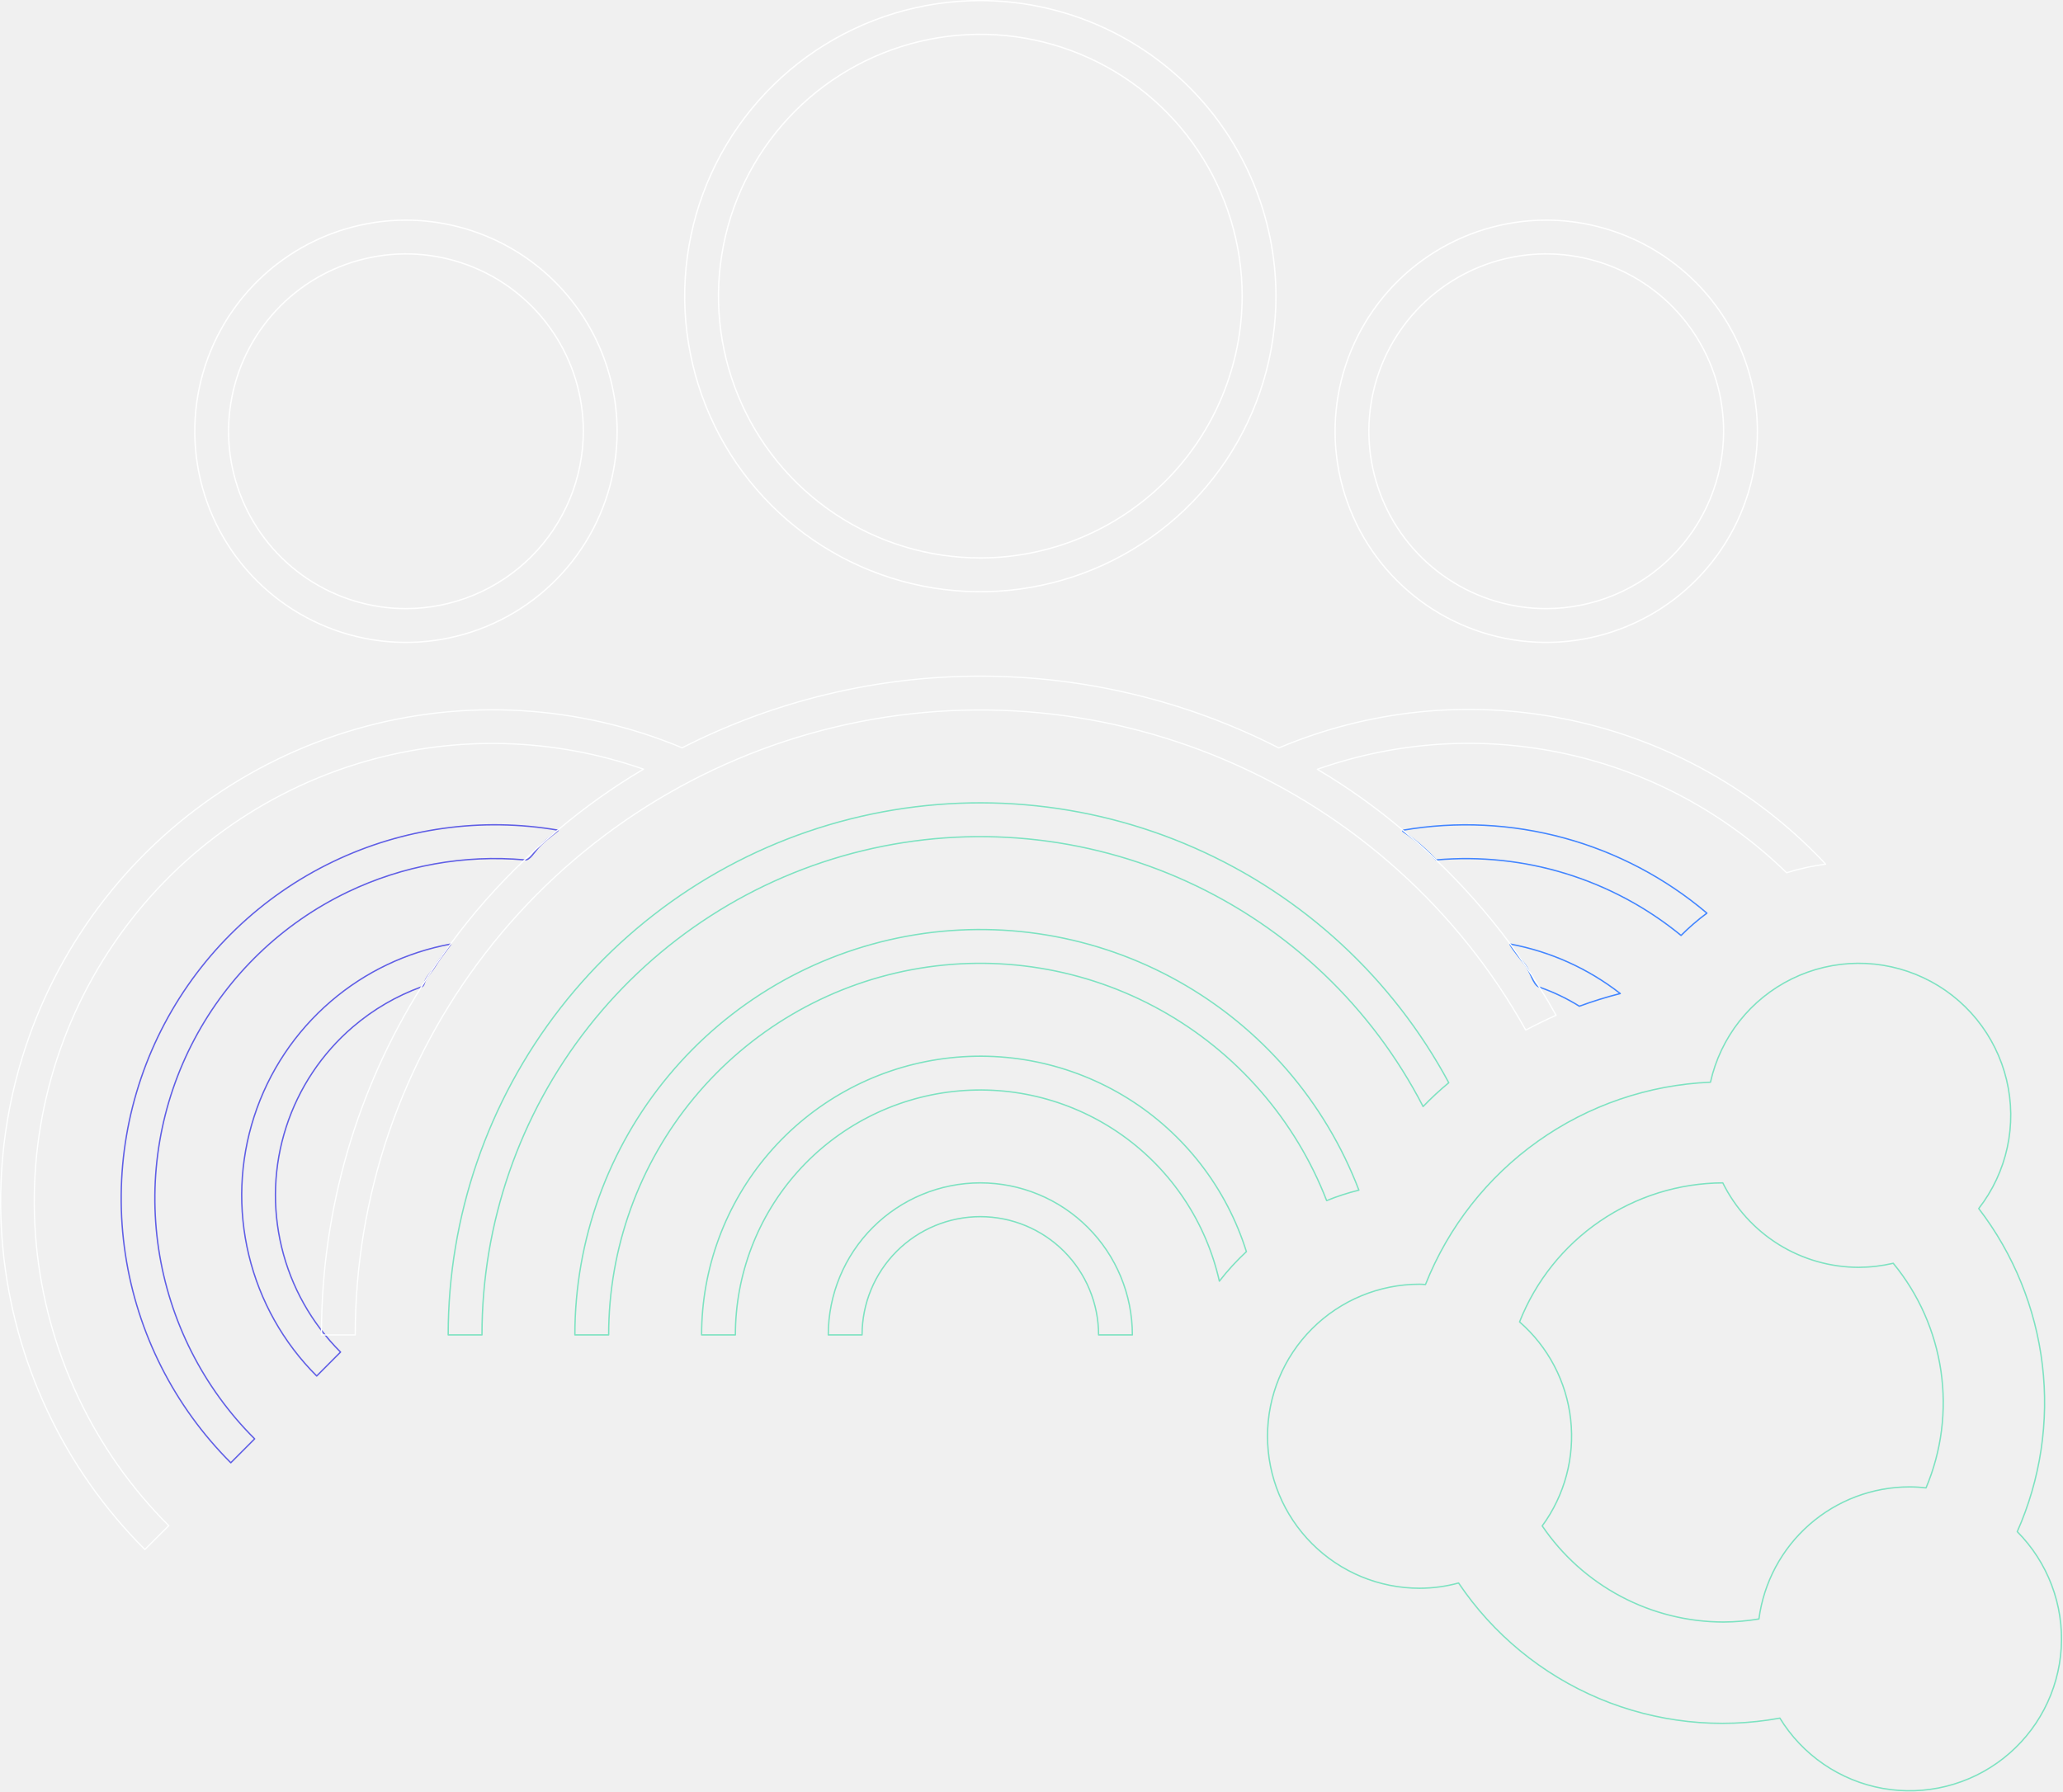
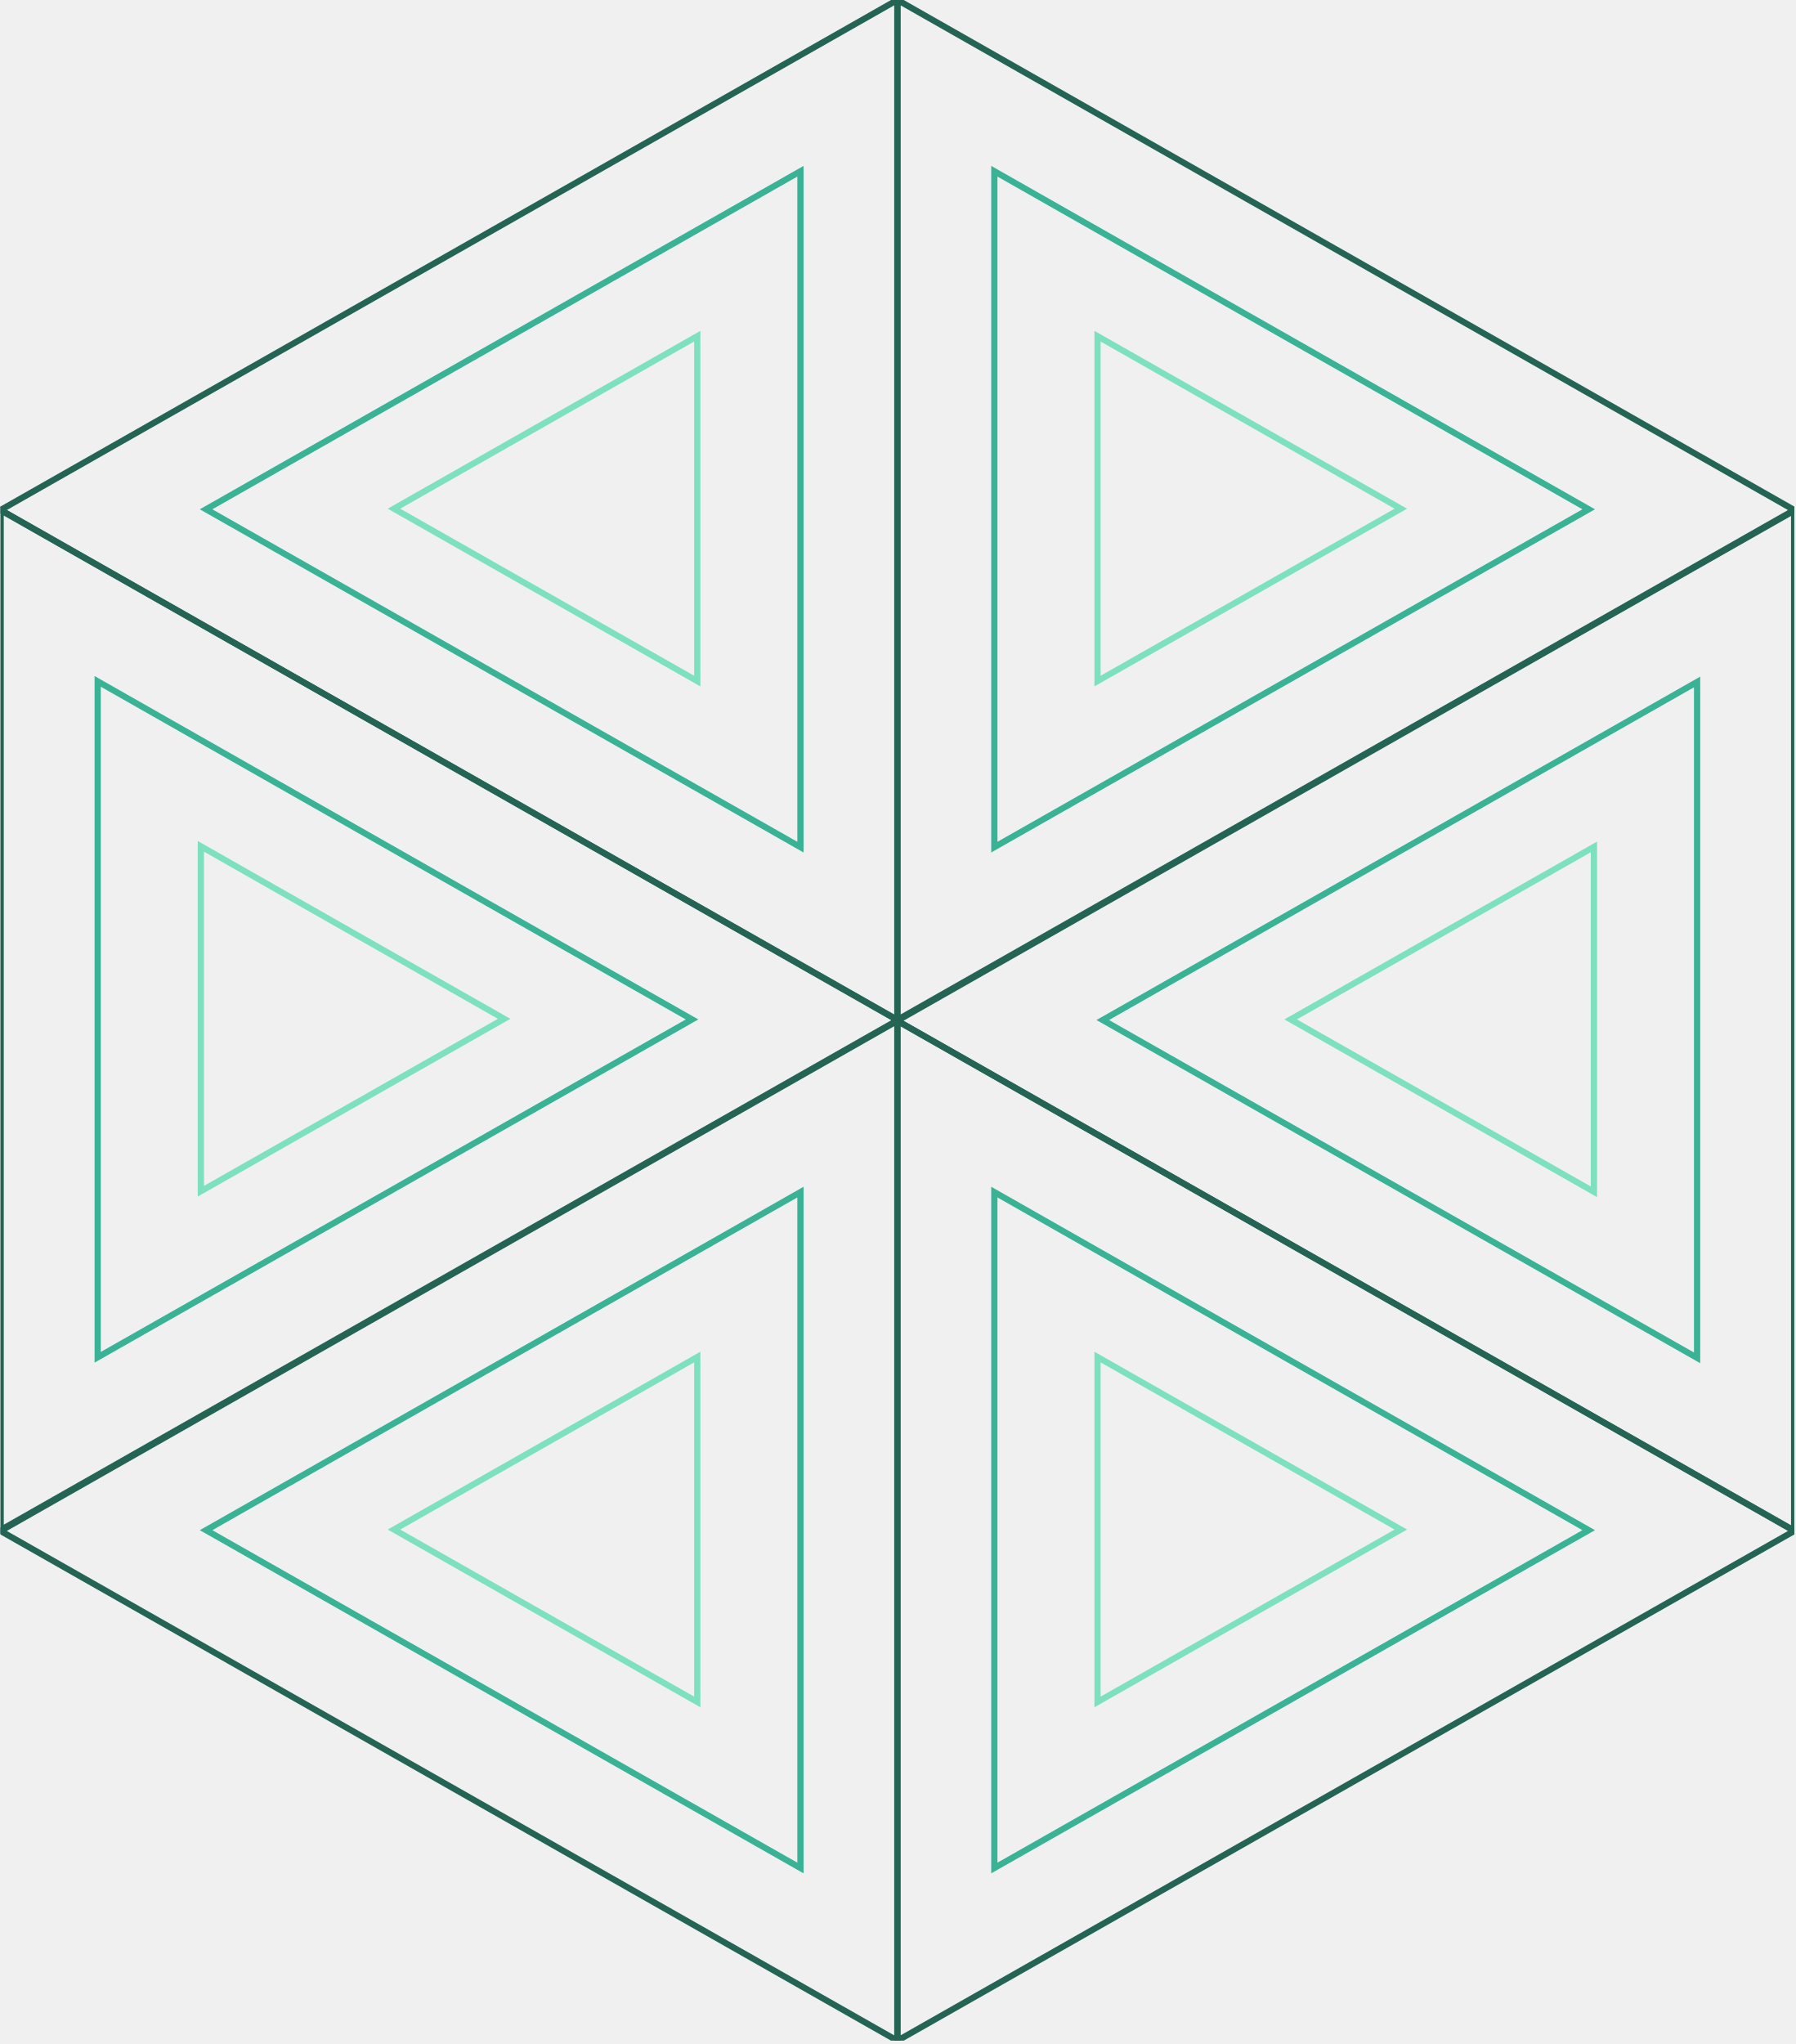
- <svg xmlns="http://www.w3.org/2000/svg" width="100%" height="100%" viewBox="0 0 1661 1443" version="1.1" xml:space="preserve" style="fill-rule:evenodd;clip-rule:evenodd;stroke-linejoin:round;stroke-miterlimit:2;">
-   <g transform="matrix(1,0,0,1,-8967.46,-14115.2)">
-     <g transform="matrix(5.66657,0,0,3.22938,42318,2199.47)">
-       <g transform="matrix(3.84049,0,0,6.73888,-5899.82,3593.9)">
-         <path d="M12.27,68.357C10.177,66.266 8.809,63.56 8.369,60.635C7.928,57.71 8.437,54.72 9.821,52.106C11.206,49.492 13.392,47.39 16.059,46.111C18.647,44.869 21.554,44.464 24.379,44.949C24.424,44.957 24.017,45.219 23.733,45.507C23.472,45.772 23.343,46.066 23.141,46.048C20.901,45.85 18.641,46.256 16.599,47.234C14.172,48.398 12.183,50.309 10.923,52.688C9.663,55.066 9.2,57.786 9.601,60.447C10.003,63.108 11.247,65.571 13.152,67.472L12.27,68.357Z" style="fill:none;fill-rule:nonzero;stroke:rgb(95,94,229);stroke-width:0.05px;" />
-       </g>
-       <g transform="matrix(3.84049,0,0,6.73888,-5899.82,3593.9)">
-         <path d="M59.606,49.163C61.09,49.439 62.485,50.067 63.675,50.994C63.163,51.124 62.658,51.28 62.163,51.463C61.697,51.173 61.2,50.936 60.681,50.756C60.432,50.663 60.378,50.195 60.117,49.878C59.827,49.525 59.548,49.153 59.606,49.163Z" style="fill:none;fill-rule:nonzero;stroke:rgb(66,133,255);stroke-width:0.05px;" />
-       </g>
-       <g transform="matrix(3.84049,0,0,6.73888,-5899.82,3593.9)">
-         <path d="M66.881,48.019C66.542,48.27 66.223,48.546 65.925,48.844C63.386,46.763 60.132,45.76 56.862,46.05C56.844,46.052 56.876,46.065 56.862,46.05C56.25,45.403 55.751,45.072 55.645,45C55.616,44.981 55.626,44.952 55.637,44.95C57.622,44.609 59.657,44.708 61.599,45.238C63.542,45.768 65.345,46.717 66.881,48.019Z" style="fill:none;fill-rule:nonzero;stroke:rgb(66,133,255);stroke-width:0.05px;" />
-       </g>
-       <g transform="matrix(3.84049,0,0,6.73888,-5899.82,3593.9)">
-         <path d="M45.625,63.625L44.375,63.625C44.375,62.465 43.914,61.352 43.094,60.531C42.273,59.711 41.16,59.25 40,59.25C38.84,59.25 37.727,59.711 36.906,60.531C36.086,61.352 35.625,62.465 35.625,63.625L34.375,63.625C34.375,62.133 34.968,60.702 36.023,59.648C37.077,58.593 38.508,58 40,58C41.492,58 42.923,58.593 43.978,59.648C45.032,60.702 45.625,62.133 45.625,63.625Z" style="fill:none;fill-rule:nonzero;stroke:rgb(125,226,193);stroke-width:0.05px;" />
-       </g>
-       <g transform="matrix(3.84049,0,0,6.73888,-5899.82,3593.9)">
-         <path d="M49.844,60.544C49.482,60.881 49.147,61.246 48.844,61.637C48.354,59.461 47.08,57.542 45.264,56.247C43.448,54.952 41.218,54.372 39.001,54.618C36.784,54.864 34.736,55.919 33.248,57.58C31.761,59.242 30.938,61.394 30.938,63.625L29.688,63.625C29.688,61.16 30.571,58.776 32.177,56.906C33.783,55.036 36.006,53.803 38.443,53.431C40.88,53.058 43.369,53.571 45.461,54.875C47.552,56.18 49.107,58.191 49.844,60.544Z" style="fill:none;fill-rule:nonzero;stroke:rgb(125,226,193);stroke-width:0.05px;" />
-       </g>
-       <g transform="matrix(3.84049,0,0,6.73888,-5899.82,3593.9)">
-         <path d="M54.006,58.269C53.599,58.369 53.201,58.498 52.813,58.656C51.654,55.665 49.486,53.173 46.683,51.612C43.881,50.051 40.621,49.52 37.468,50.109C34.315,50.699 31.467,52.373 29.418,54.842C27.37,57.31 26.249,60.417 26.25,63.625L25,63.625C24.999,60.12 26.227,56.724 28.469,54.03C30.711,51.335 33.827,49.511 37.274,48.874C40.721,48.238 44.283,48.829 47.339,50.545C50.396,52.261 52.755,54.994 54.006,58.269Z" style="fill:none;fill-rule:nonzero;stroke:rgb(125,226,193);stroke-width:0.05px;" />
-       </g>
-       <g transform="matrix(3.84049,0,0,6.73888,-5899.82,3593.9)">
-         <path d="M57.331,54.294C56.998,54.57 56.681,54.864 56.381,55.175C54.487,51.501 51.414,48.57 47.654,46.853C43.894,45.136 39.666,44.733 35.649,45.708C31.632,46.682 28.059,48.979 25.505,52.228C22.95,55.478 21.562,59.492 21.563,63.625L20.313,63.625C20.312,59.241 21.775,54.983 24.469,51.524C27.163,48.066 30.935,45.606 35.186,44.535C39.437,43.463 43.924,43.841 47.935,45.609C51.947,47.377 55.254,50.434 57.331,54.294Z" style="fill:none;fill-rule:nonzero;stroke:rgb(125,226,193);stroke-width:0.05px;" />
-       </g>
-       <g transform="matrix(3.84049,0,0,6.73888,-5899.82,3593.9)">
-         <path d="M60.681,50.756C60.906,51.1 61.106,51.444 61.3,51.8C60.919,51.969 60.544,52.15 60.181,52.344C57.685,47.876 53.777,44.362 49.069,42.354C44.362,40.346 39.121,39.957 34.168,41.247C29.215,42.537 24.831,45.434 21.701,49.484C18.572,53.533 16.874,58.507 16.875,63.625L15.625,63.625L15.625,63.456C15.65,58.96 16.93,54.559 19.319,50.75C19.65,50.206 20.013,49.681 20.394,49.169C21.213,48.049 22.132,47.006 23.138,46.05C23.531,45.669 23.938,45.3 24.363,44.95C25.355,44.112 26.415,43.357 27.531,42.694C28,42.413 28.475,42.15 28.956,41.906C32.376,40.16 36.161,39.25 40,39.25C43.84,39.25 47.624,40.16 51.044,41.906C51.525,42.15 52,42.413 52.469,42.694C53.586,43.357 54.645,44.112 55.638,44.95C56.063,45.3 56.469,45.669 56.862,46.05C57.865,47.007 58.783,48.048 59.606,49.163C59.987,49.681 60.35,50.213 60.681,50.756Z" style="fill:none;fill-rule:nonzero;" />
-       </g>
-       <g transform="matrix(3.84049,0,0,6.73888,-5899.82,3593.9)">
-         <path d="M40,14.25C37.837,14.25 35.722,14.892 33.924,16.093C32.125,17.295 30.723,19.003 29.895,21.002C29.067,23.001 28.851,25.2 29.273,27.321C29.695,29.443 30.736,31.392 32.266,32.922C33.796,34.451 35.745,35.493 37.866,35.915C39.988,36.337 42.187,36.12 44.186,35.292C46.184,34.465 47.892,33.063 49.094,31.264C50.296,29.465 50.938,27.351 50.938,25.188C50.934,22.288 49.781,19.508 47.731,17.457C45.68,15.407 42.9,14.253 40,14.25ZM40,34.875C38.084,34.875 36.211,34.307 34.618,33.242C33.025,32.178 31.783,30.665 31.05,28.895C30.317,27.125 30.125,25.177 30.499,23.298C30.872,21.418 31.795,19.692 33.15,18.337C34.505,16.983 36.231,16.06 38.11,15.686C39.989,15.312 41.937,15.504 43.707,16.237C45.477,16.971 46.99,18.212 48.055,19.805C49.119,21.398 49.688,23.272 49.688,25.188C49.685,27.756 48.664,30.219 46.848,32.035C45.031,33.851 42.569,34.873 40,34.875Z" style="fill:none;fill-rule:nonzero;stroke:white;stroke-width:0.05px;" />
-       </g>
-       <g transform="matrix(3.84049,0,0,6.73888,-5899.82,3593.9)">
-         <path d="M15.448,65.146C14.214,63.915 13.346,62.367 12.937,60.673C12.529,58.979 12.596,57.205 13.133,55.547C13.669,53.889 14.653,52.412 15.977,51.278C17.241,50.195 18.768,49.466 20.403,49.163C20.444,49.155 20.084,49.565 19.836,49.972C19.728,50.15 19.562,50.327 19.486,50.469C19.413,50.605 19.429,50.708 19.32,50.748C18.398,51.084 17.539,51.583 16.788,52.227C15.64,53.21 14.785,54.493 14.32,55.931C13.854,57.37 13.796,58.91 14.151,60.38C14.505,61.85 15.26,63.193 16.33,64.261L15.448,65.146Z" style="fill:none;fill-rule:nonzero;stroke:rgb(95,94,229);stroke-width:0.05px;" />
-       </g>
-       <g transform="matrix(0.176473,0,0,0.309657,-7468,-681.082)">
-         <path d="M9485.53,14734.6C9413.59,14709.4 9335.38,14707.1 9261.72,14728.3C9179.12,14752.1 9107.44,14804 9059.04,14875.1C9010.65,14946.1 8988.58,15031.8 8996.66,15117.4C9004.74,15203 9042.46,15283 9103.3,15343.8L9084.09,15363C9018.82,15297.8 8978.36,15211.9 8969.71,15120C8961.06,15028.1 8984.75,14936.1 9036.69,14859.9C9088.63,14783.6 9165.57,14727.9 9254.22,14702.3C9340.92,14677.3 9433.5,14682.7 9516.65,14717.4C9591,14679.5 9673.26,14659.7 9756.71,14659.7C9840.27,14659.7 9922.63,14679.5 9997.04,14717.5C9997.05,14717.5 9997.05,14717.5 9997.06,14717.5C10069.5,14686.9 10149.4,14678.7 10226.5,14694C10303.6,14709.2 10374.4,14747.2 10429.7,14803.1C10432.3,14805.7 10434.9,14808.4 10437.3,14811.1C10426.7,14812.5 10416.2,14814.8 10405.9,14818C10357,14770.3 10295.7,14737.1 10228.9,14722.4C10162.1,14707.7 10092.6,14711.9 10028.1,14734.7C10028.1,14734.7 10028.1,14734.7 10028.1,14734.7C10028.1,14734.7 10028.1,14734.7 10028.1,14734.7C10052.4,14749.1 10075.4,14765.5 10097,14783.8C10106.3,14791.4 10115.1,14799.4 10123.7,14807.7C10145.5,14828.5 10165.5,14851.2 10183.4,14875.4C10191.7,14886.7 10199.6,14898.3 10206.8,14910.1C10211.7,14917.6 10216,14925.1 10220.3,14932.8C10212,14936.5 10203.8,14940.5 10195.9,14944.7C10141.6,14847.4 10056.5,14771 9954.08,14727.3C9851.63,14683.6 9737.58,14675.1 9629.8,14703.2C9522.01,14731.3 9426.59,14794.3 9358.49,14882.4C9290.38,14970.6 9253.44,15078.8 9253.46,15190.2L9226.26,15190.2L9226.26,15186.5C9226.81,15088.7 9254.65,14992.9 9306.64,14910C9313.85,14898.2 9321.74,14886.7 9330.03,14875.6C9347.87,14851.2 9367.85,14828.5 9389.75,14807.7C9398.32,14799.4 9407.16,14791.4 9416.4,14783.8C9437.99,14765.5 9461.06,14749.1 9485.36,14734.7C9485.42,14734.6 9485.47,14734.6 9485.53,14734.6Z" style="fill:none;stroke:rgb(254,255,255);stroke-width:1px;" />
-       </g>
-       <g transform="matrix(3.84049,0,0,6.73888,-5899.82,3593.9)">
-         <path d="M18.75,22.375C17.205,22.375 15.694,22.833 14.41,23.692C13.125,24.55 12.124,25.77 11.532,27.198C10.941,28.625 10.786,30.196 11.088,31.712C11.389,33.227 12.133,34.619 13.226,35.712C14.318,36.804 15.71,37.548 17.226,37.85C18.741,38.151 20.312,37.997 21.74,37.405C23.167,36.814 24.387,35.813 25.246,34.528C26.104,33.243 26.563,31.733 26.563,30.188C26.56,28.116 25.736,26.131 24.271,24.666C22.807,23.202 20.821,22.378 18.75,22.375ZM18.75,36.75C17.452,36.75 16.183,36.365 15.104,35.644C14.025,34.923 13.184,33.898 12.687,32.699C12.19,31.5 12.06,30.18 12.314,28.907C12.567,27.634 13.192,26.465 14.11,25.547C15.027,24.629 16.197,24.004 17.47,23.751C18.743,23.498 20.062,23.628 21.261,24.125C22.461,24.621 23.485,25.462 24.206,26.542C24.928,27.621 25.313,28.89 25.313,30.188C25.311,31.927 24.619,33.596 23.388,34.826C22.158,36.056 20.49,36.748 18.75,36.75Z" style="fill:none;fill-rule:nonzero;stroke:white;stroke-width:0.05px;" />
-       </g>
-       <g transform="matrix(3.84049,0,0,6.73888,-5899.82,3593.9)">
-         <path d="M60.938,22.375C59.392,22.375 57.882,22.833 56.597,23.692C55.312,24.55 54.311,25.77 53.72,27.198C53.128,28.625 52.974,30.196 53.275,31.712C53.577,33.227 54.321,34.619 55.413,35.712C56.506,36.804 57.898,37.548 59.413,37.85C60.929,38.151 62.5,37.997 63.927,37.405C65.355,36.814 66.575,35.813 67.433,34.528C68.292,33.243 68.75,31.733 68.75,30.188C68.747,28.116 67.923,26.131 66.459,24.666C64.994,23.202 63.009,22.378 60.938,22.375ZM60.938,36.75C59.64,36.75 58.371,36.365 57.292,35.644C56.212,34.923 55.371,33.898 54.875,32.699C54.378,31.5 54.248,30.18 54.501,28.907C54.754,27.634 55.379,26.465 56.297,25.547C57.215,24.629 58.384,24.004 59.657,23.751C60.93,23.498 62.25,23.628 63.449,24.125C64.648,24.621 65.673,25.462 66.394,26.542C67.115,27.621 67.5,28.89 67.5,30.188C67.498,31.927 66.806,33.596 65.576,34.826C64.346,36.056 62.677,36.748 60.938,36.75Z" style="fill:none;fill-rule:nonzero;stroke:white;stroke-width:0.05px;" />
-       </g>
-       <g transform="matrix(3.84049,0,0,6.73888,-5899.82,3593.9)">
-         <path d="M78.363,70.906C79.222,68.969 79.543,66.836 79.292,64.732C79.041,62.628 78.228,60.631 76.938,58.95C77.455,58.285 77.817,57.511 77.995,56.687C78.174,55.863 78.164,55.01 77.968,54.19C77.772,53.37 77.394,52.605 76.863,51.951C76.331,51.296 75.659,50.77 74.896,50.411C74.133,50.052 73.3,49.869 72.457,49.875C71.614,49.882 70.783,50.078 70.026,50.449C69.269,50.82 68.605,51.356 68.083,52.019C67.562,52.681 67.196,53.452 67.013,54.275C64.719,54.371 62.503,55.129 60.632,56.457C58.761,57.786 57.315,59.629 56.469,61.762C56.394,61.756 56.325,61.75 56.25,61.75C54.758,61.75 53.327,62.343 52.273,63.397C51.218,64.452 50.625,65.883 50.625,67.375C50.625,68.867 51.218,70.298 52.273,71.352C53.327,72.407 54.758,73 56.25,73C56.738,73 57.223,72.934 57.694,72.806C58.973,74.706 60.78,76.191 62.892,77.08C65.003,77.968 67.328,78.22 69.581,77.806C69.995,78.483 70.548,79.065 71.204,79.513C71.859,79.961 72.601,80.266 73.382,80.406C74.164,80.546 74.966,80.52 75.736,80.328C76.506,80.136 77.227,79.784 77.851,79.293C78.475,78.803 78.989,78.186 79.357,77.483C79.726,76.78 79.941,76.007 79.99,75.214C80.038,74.422 79.918,73.629 79.637,72.886C79.357,72.144 78.922,71.469 78.363,70.906ZM74.988,69.287C74.784,69.262 74.58,69.25 74.375,69.25C73.012,69.251 71.696,69.747 70.671,70.646C69.647,71.545 68.984,72.786 68.806,74.137C68.375,74.21 67.938,74.247 67.5,74.25C66.176,74.249 64.872,73.925 63.702,73.305C62.532,72.685 61.532,71.789 60.788,70.694C61.62,69.559 61.996,68.154 61.841,66.755C61.686,65.357 61.011,64.068 59.95,63.144C60.546,61.633 61.581,60.336 62.921,59.42C64.261,58.503 65.845,58.008 67.469,58C67.933,58.938 68.65,59.727 69.539,60.28C70.428,60.832 71.454,61.124 72.5,61.125C72.929,61.123 73.357,61.073 73.775,60.975C74.716,62.118 75.326,63.497 75.54,64.962C75.754,66.427 75.563,67.923 74.988,69.287Z" style="fill:none;fill-rule:nonzero;stroke:rgb(125,226,193);stroke-width:0.05px;" />
+ <svg xmlns="http://www.w3.org/2000/svg" width="100%" height="100%" viewBox="0 0 289 329" version="1.1" xml:space="preserve" style="fill-rule:evenodd;clip-rule:evenodd;stroke-linecap:round;stroke-miterlimit:20;">
+   <g transform="matrix(1,0,0,1,-5018.13,-23747.9)">
+     <g transform="matrix(6.12323e-17,-1,1,6.12323e-17,-18749.9,18439.3)">
+       <g transform="matrix(0.94598,0,0,0.975315,-9262.23,773.879)">
+         <rect x="3832.19" y="23576.2" width="347.237" height="296.097" style="fill:none;" />
+         <clipPath id="_clip1">
+           <rect x="3832.19" y="23576.2" width="347.237" height="296.097" />
+         </clipPath>
+         <g clip-path="url(#_clip1)">
+           <g transform="matrix(3.37958,-2.97248e-33,1.08884e-32,1.8845,23041,16496.6)">
+             <g transform="matrix(0.177261,0,0,0.309657,-7476.08,-681.082)">
+               <path d="M10400.7,14585.1L10545.6,14838.8L10255.9,14838.8L10400.7,14585.1Z" style="fill:none;stroke:rgb(36,100,85);stroke-width:1.76px;" />
+             </g>
+             <g transform="matrix(0.117463,0,0,0.205196,-6854.1,860.496)">
+               <path d="M10400.7,14585.1L10545.6,14838.8L10255.9,14838.8L10400.7,14585.1Z" style="fill:none;stroke:rgb(58,178,149);stroke-width:2.66px;" />
+             </g>
+             <g transform="matrix(0.0599381,0,0,0.104706,-6255.77,2342.61)">
+               <path d="M10400.7,14585.1L10545.6,14838.8L10255.9,14838.8L10400.7,14585.1Z" style="fill:none;stroke:rgb(125,225,192);stroke-width:5.21px;" />
+             </g>
+           </g>
+           <g transform="matrix(3.37958,-2.97248e-33,1.08884e-32,1.8845,22954.2,16348.6)">
+             <g transform="matrix(0.177261,0,0,0.309657,-7476.08,-681.082)">
+               <path d="M10400.7,14585.1L10545.6,14838.8L10255.9,14838.8L10400.7,14585.1Z" style="fill:none;stroke:rgb(36,100,85);stroke-width:1.76px;" />
+             </g>
+             <g transform="matrix(0.117463,0,0,0.205196,-6854.1,860.496)">
+               <path d="M10400.7,14585.1L10545.6,14838.8L10255.9,14838.8L10400.7,14585.1Z" style="fill:none;stroke:rgb(58,178,149);stroke-width:2.66px;" />
+             </g>
+             <g transform="matrix(0.0599381,0,0,0.104706,-6255.77,2342.61)">
+               <path d="M10400.7,14585.1L10545.6,14838.8L10255.9,14838.8L10400.7,14585.1Z" style="fill:none;stroke:rgb(125,225,192);stroke-width:5.21px;" />
+             </g>
+           </g>
+           <g transform="matrix(3.37958,-2.97248e-33,1.08884e-32,1.8845,23127.9,16348.6)">
+             <g transform="matrix(0.177261,0,0,0.309657,-7476.08,-681.082)">
+               <path d="M10400.7,14585.1L10545.6,14838.8L10255.9,14838.8L10400.7,14585.1Z" style="fill:none;stroke:rgb(36,100,85);stroke-width:1.76px;" />
+             </g>
+             <g transform="matrix(0.117463,0,0,0.205196,-6854.1,860.496)">
+               <path d="M10400.7,14585.1L10545.6,14838.8L10255.9,14838.8L10400.7,14585.1Z" style="fill:none;stroke:rgb(58,178,149);stroke-width:2.66px;" />
+             </g>
+             <g transform="matrix(0.0599381,0,0,0.104706,-6255.77,2342.61)">
+               <path d="M10400.7,14585.1L10545.6,14838.8L10255.9,14838.8L10400.7,14585.1Z" style="fill:none;stroke:rgb(125,225,192);stroke-width:5.21px;" />
+             </g>
+           </g>
+           <g transform="matrix(3.37958,-2.97248e-33,-1.08884e-32,-1.8845,22954.2,31099.9)">
+             <g transform="matrix(0.177261,0,0,0.309657,-7476.08,-681.082)">
+               <path d="M10400.7,14585.1L10545.6,14838.8L10255.9,14838.8L10400.7,14585.1Z" style="fill:none;stroke:rgb(36,100,85);stroke-width:1.76px;" />
+             </g>
+             <g transform="matrix(0.117463,0,0,0.205196,-6854.1,860.496)">
+               <path d="M10400.7,14585.1L10545.6,14838.8L10255.9,14838.8L10400.7,14585.1Z" style="fill:none;stroke:rgb(58,178,149);stroke-width:2.66px;" />
+             </g>
+             <g transform="matrix(0.0599381,0,0,0.104706,-6255.77,2342.61)">
+               <path d="M10400.7,14585.1L10545.6,14838.8L10255.9,14838.8L10400.7,14585.1Z" style="fill:none;stroke:rgb(125,225,192);stroke-width:5.21px;" />
+             </g>
+           </g>
+           <g transform="matrix(3.37958,-2.97248e-33,-1.08884e-32,-1.8845,23127.9,31099.9)">
+             <g transform="matrix(0.177261,0,0,0.309657,-7476.08,-681.082)">
+               <path d="M10400.7,14585.1L10545.6,14838.8L10255.9,14838.8L10400.7,14585.1Z" style="fill:none;stroke:rgb(36,100,85);stroke-width:1.76px;" />
+             </g>
+             <g transform="matrix(0.117463,0,0,0.205196,-6854.1,860.496)">
+               <path d="M10400.7,14585.1L10545.6,14838.8L10255.9,14838.8L10400.7,14585.1Z" style="fill:none;stroke:rgb(58,178,149);stroke-width:2.66px;" />
+             </g>
+             <g transform="matrix(0.0599381,0,0,0.104706,-6255.77,2342.61)">
+               <path d="M10400.7,14585.1L10545.6,14838.8L10255.9,14838.8L10400.7,14585.1Z" style="fill:none;stroke:rgb(125,225,192);stroke-width:5.21px;" />
+             </g>
+           </g>
+           <g transform="matrix(3.37958,-2.97248e-33,-1.08884e-32,-1.8845,23041.1,30951.9)">
+             <g transform="matrix(0.177261,0,0,0.309657,-7476.08,-681.082)">
+               <path d="M10400.7,14585.1L10545.6,14838.8L10255.9,14838.8L10400.7,14585.1Z" style="fill:none;stroke:rgb(36,100,85);stroke-width:1.76px;" />
+             </g>
+             <g transform="matrix(0.117463,0,0,0.205196,-6854.1,860.496)">
+               <path d="M10400.7,14585.1L10545.6,14838.8L10255.9,14838.8L10400.7,14585.1Z" style="fill:none;stroke:rgb(58,178,149);stroke-width:2.66px;" />
+             </g>
+             <g transform="matrix(0.0599381,0,0,0.104706,-6255.77,2342.61)">
+               <path d="M10400.7,14585.1L10545.6,14838.8L10255.9,14838.8L10400.7,14585.1Z" style="fill:none;stroke:rgb(125,225,192);stroke-width:5.21px;" />
+             </g>
+           </g>
+         </g>
      </g>
    </g>
  </g>
</svg>
